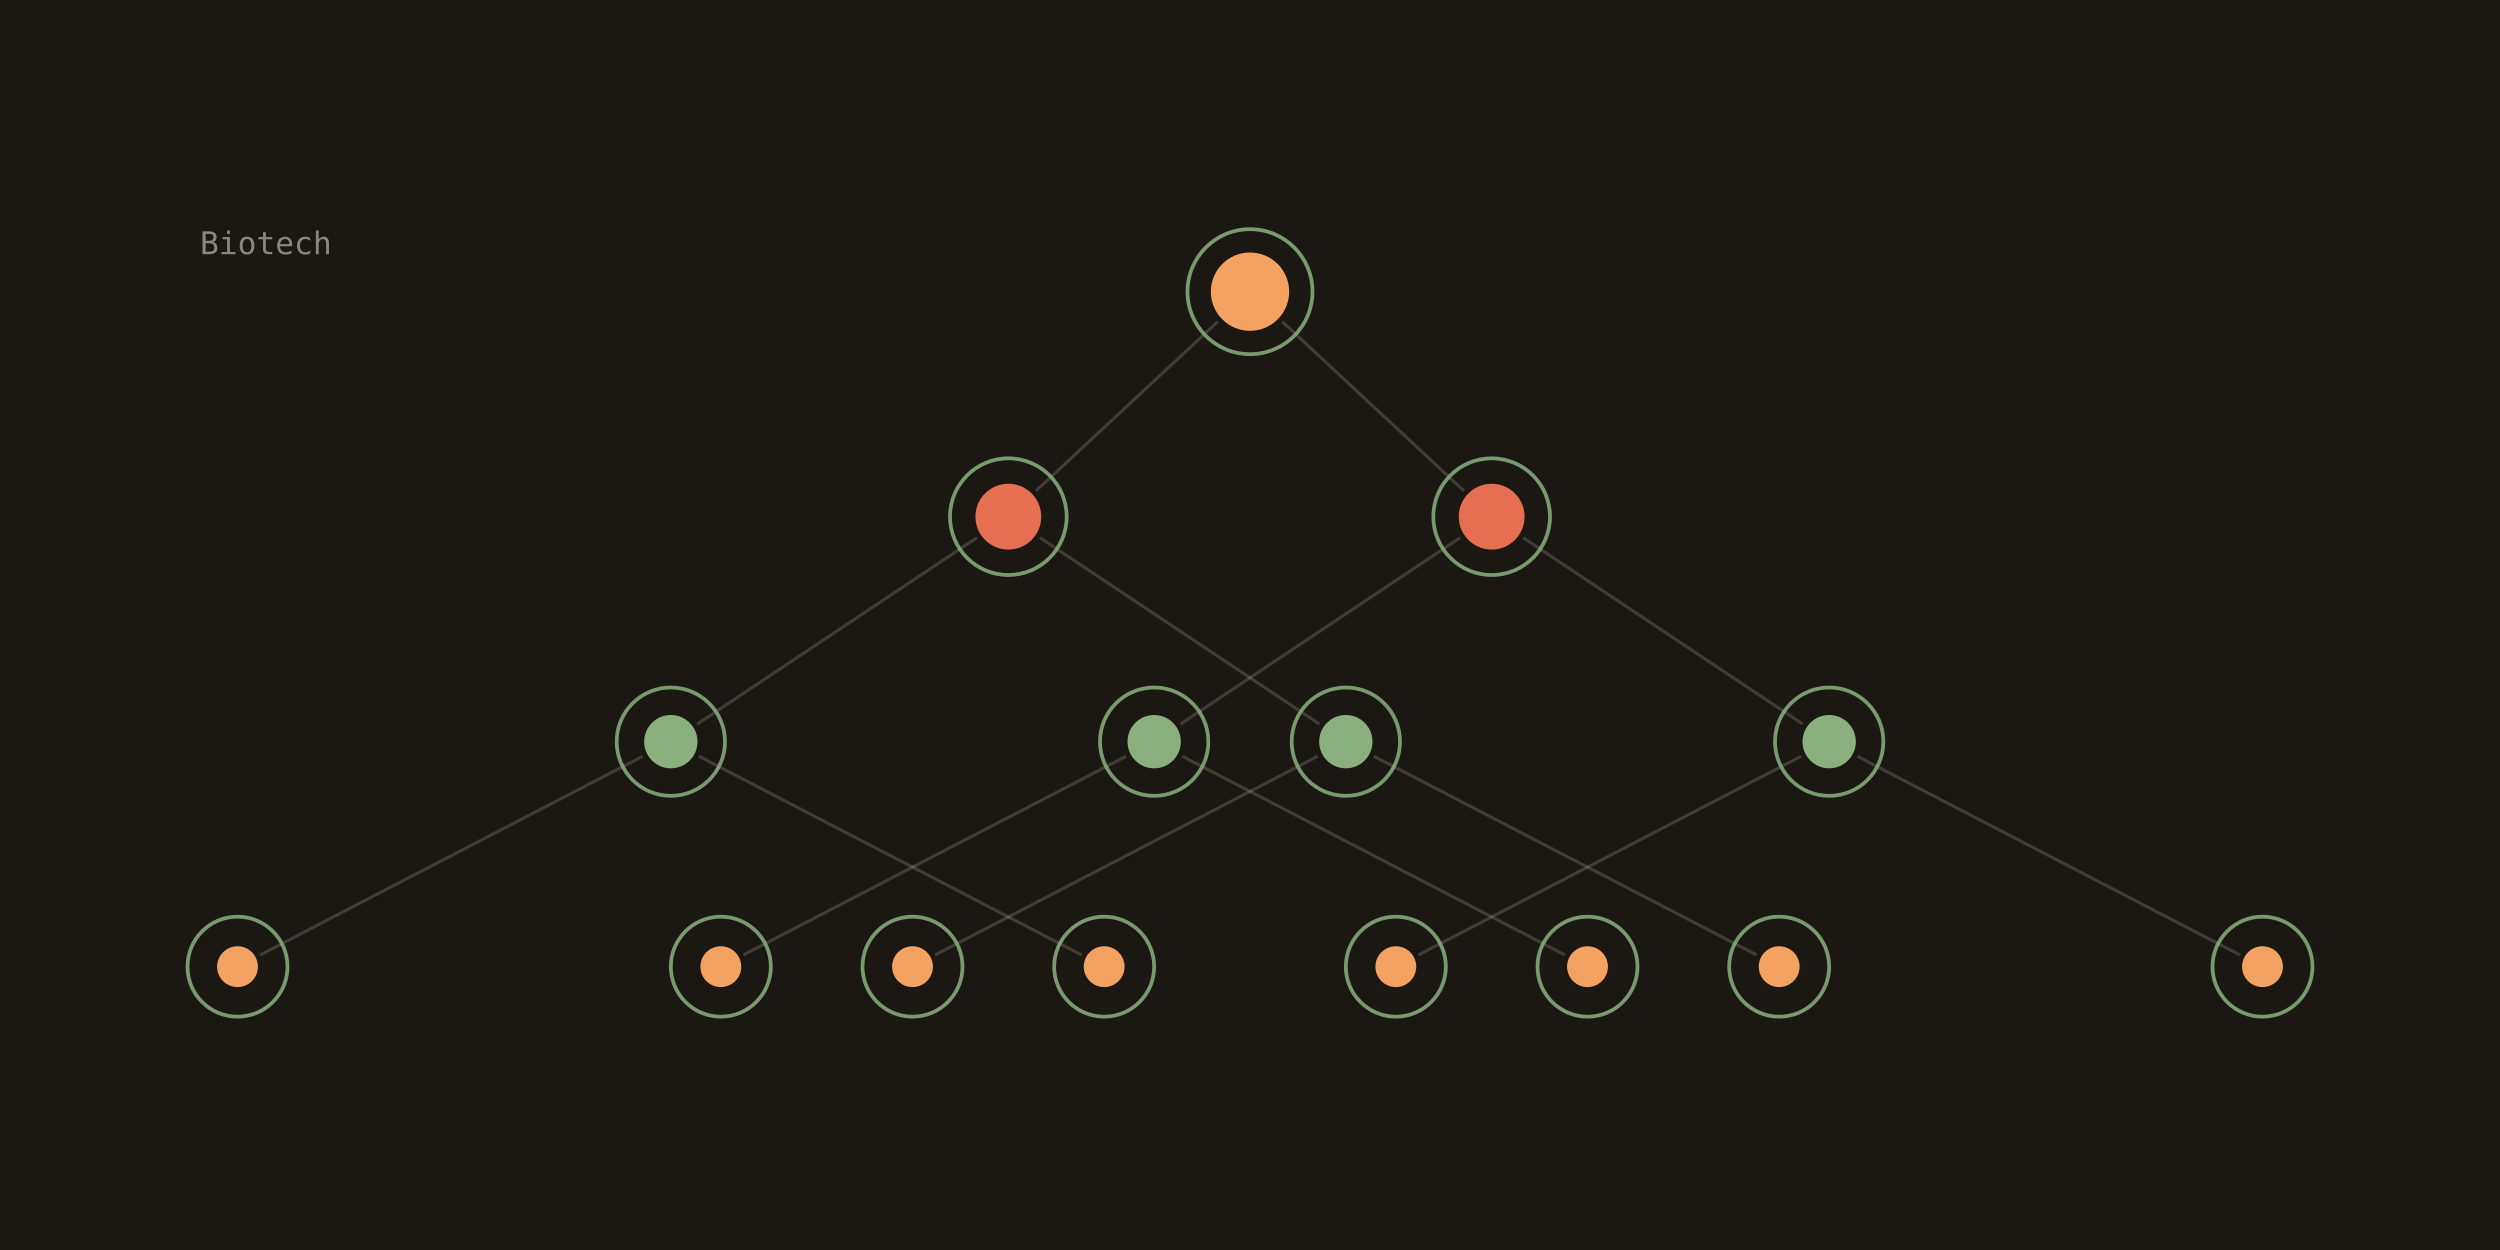
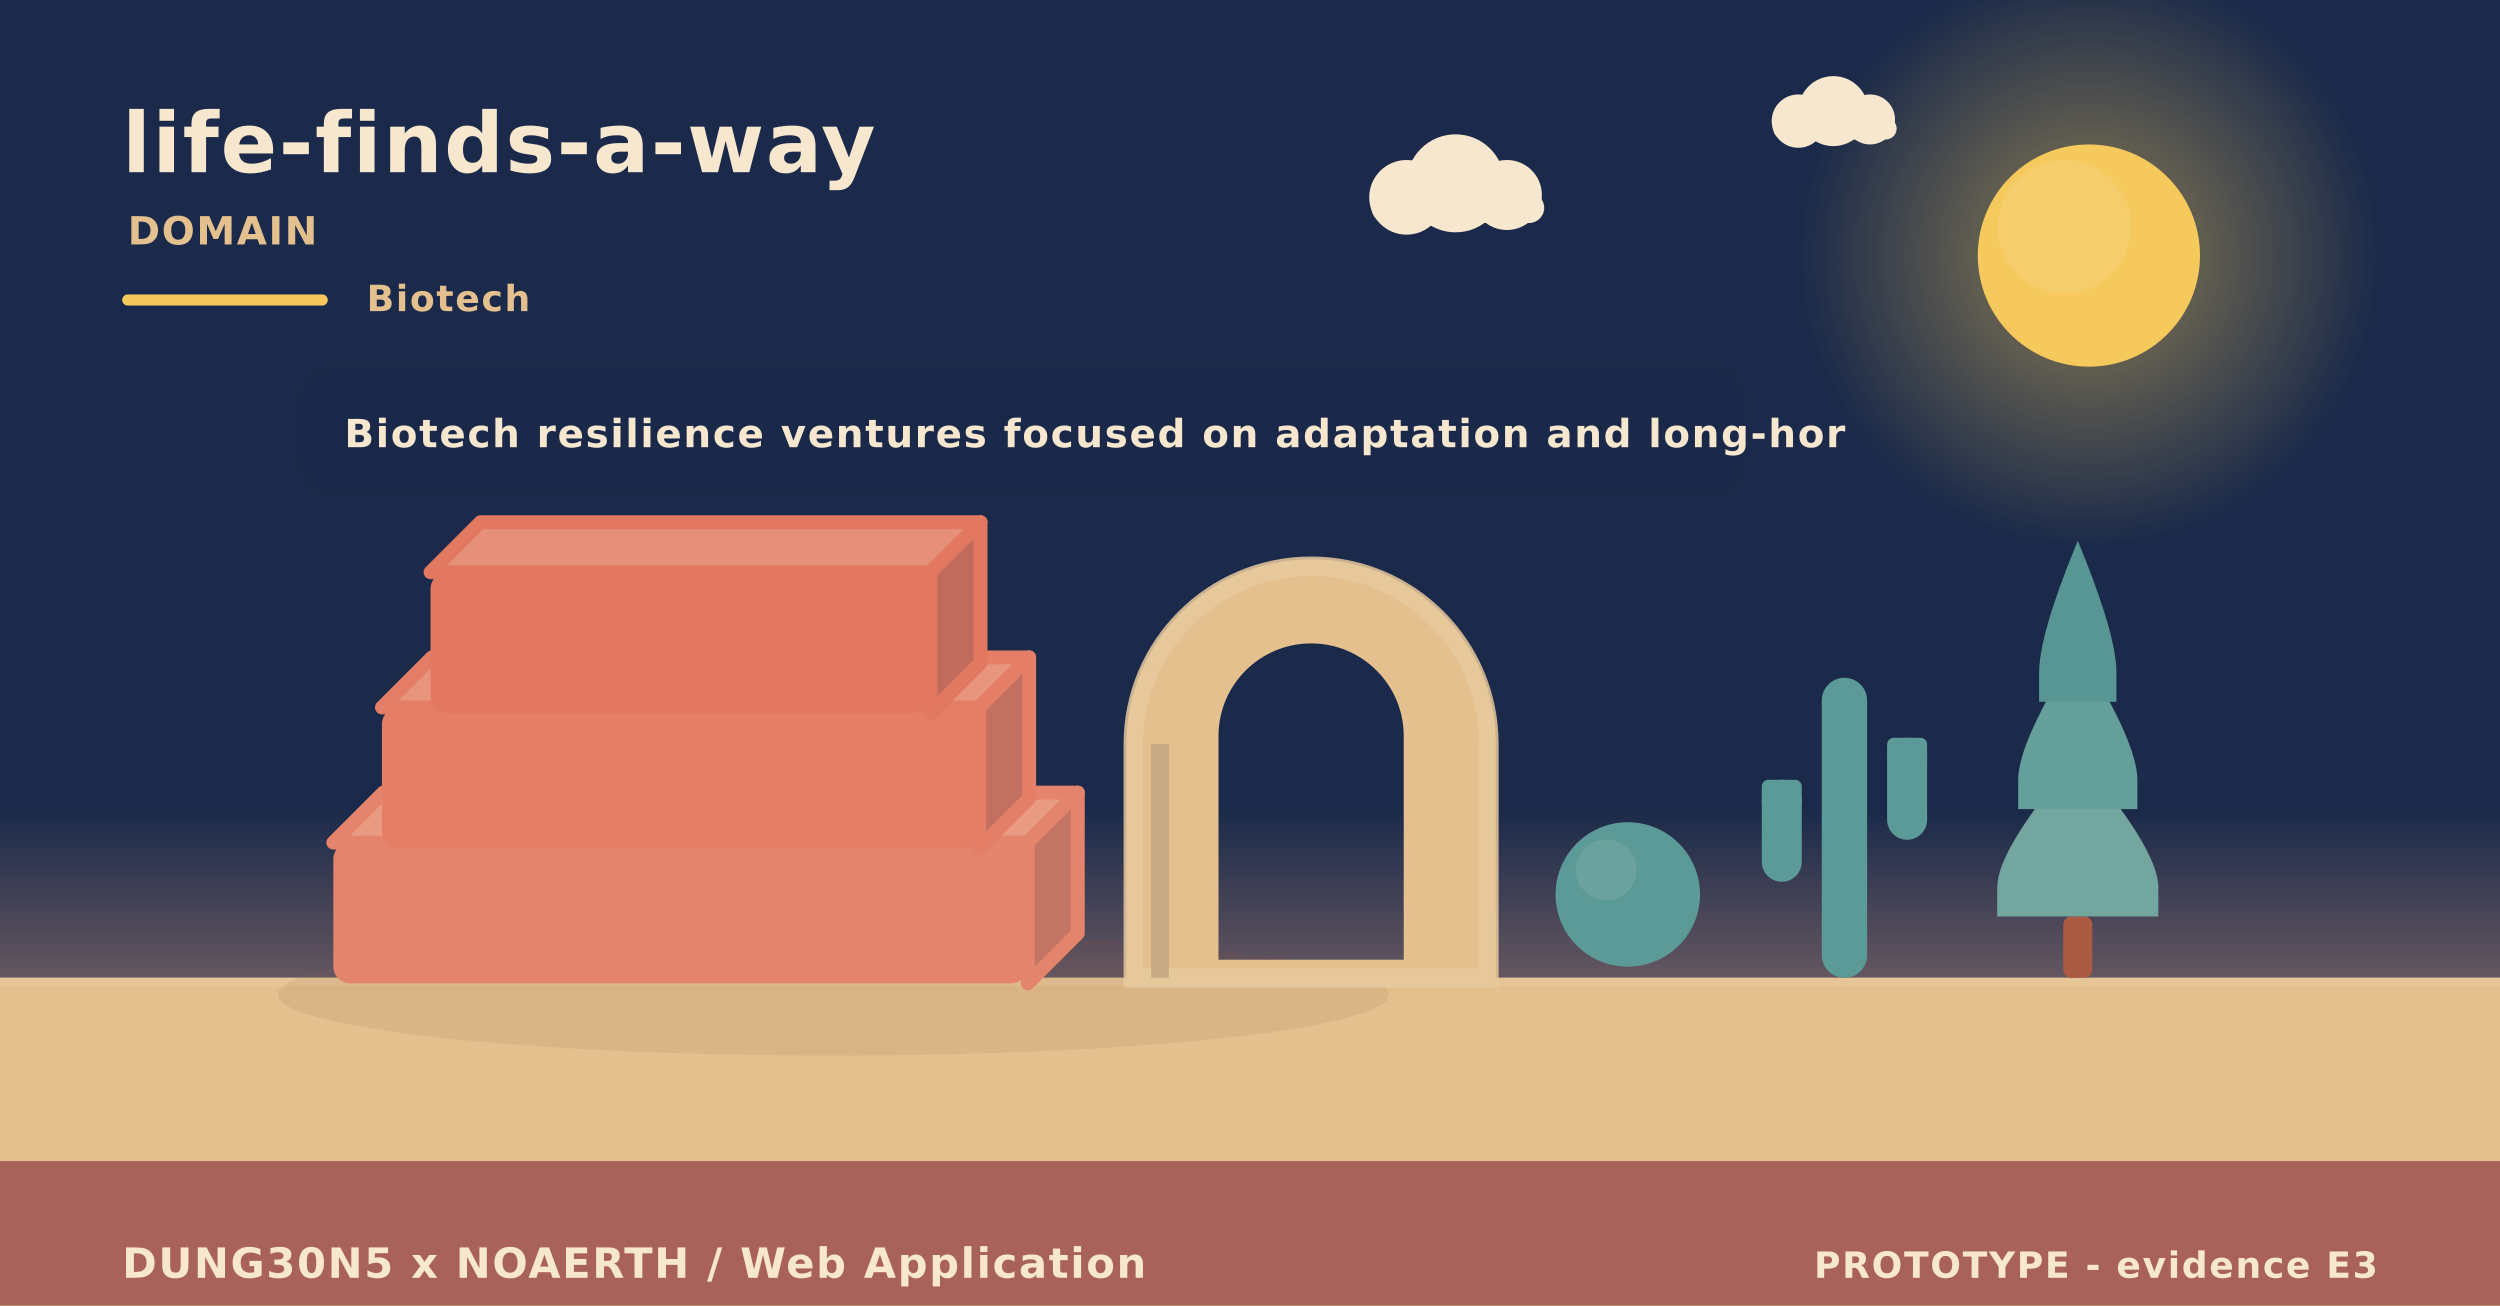
- <svg xmlns="http://www.w3.org/2000/svg" viewBox="0 0 1200 600" width="1200" height="600" role="img" aria-label="life-finds-a-way domain model">
-   <rect width="1200" height="600" fill="#1b1712" />
-   <defs>
-     <linearGradient id="gd" x1="0" y1="0" x2="1" y2="1">
-       <stop offset="0%" stop-color="#f4a261" />
-       <stop offset="100%" stop-color="#e76f51" />
-     </linearGradient>
-   </defs>
-   <line x1="600.00" y1="140.00" x2="716.00" y2="248.00" stroke="rgba(253,246,233,0.300)" stroke-width="1.50" opacity="0.55" />
-   <line x1="600.00" y1="140.00" x2="484.00" y2="248.00" stroke="rgba(253,246,233,0.300)" stroke-width="1.50" opacity="0.55" />
-   <line x1="716.00" y1="248.00" x2="878.00" y2="356.00" stroke="rgba(253,246,233,0.300)" stroke-width="1.50" opacity="0.55" />
-   <line x1="716.00" y1="248.00" x2="554.00" y2="356.00" stroke="rgba(253,246,233,0.300)" stroke-width="1.50" opacity="0.55" />
-   <line x1="484.00" y1="248.00" x2="646.00" y2="356.00" stroke="rgba(253,246,233,0.300)" stroke-width="1.50" opacity="0.55" />
-   <line x1="484.00" y1="248.00" x2="322.00" y2="356.00" stroke="rgba(253,246,233,0.300)" stroke-width="1.50" opacity="0.55" />
-   <line x1="878.00" y1="356.00" x2="1086.00" y2="464.00" stroke="rgba(253,246,233,0.300)" stroke-width="1.50" opacity="0.55" />
-   <line x1="878.00" y1="356.00" x2="670.00" y2="464.00" stroke="rgba(253,246,233,0.300)" stroke-width="1.50" opacity="0.55" />
-   <line x1="554.00" y1="356.00" x2="762.00" y2="464.00" stroke="rgba(253,246,233,0.300)" stroke-width="1.50" opacity="0.55" />
-   <line x1="554.00" y1="356.00" x2="346.00" y2="464.00" stroke="rgba(253,246,233,0.300)" stroke-width="1.50" opacity="0.55" />
-   <line x1="646.00" y1="356.00" x2="854.00" y2="464.00" stroke="rgba(253,246,233,0.300)" stroke-width="1.50" opacity="0.55" />
-   <line x1="646.00" y1="356.00" x2="438.00" y2="464.00" stroke="rgba(253,246,233,0.300)" stroke-width="1.50" opacity="0.55" />
-   <line x1="322.00" y1="356.00" x2="530.00" y2="464.00" stroke="rgba(253,246,233,0.300)" stroke-width="1.50" opacity="0.55" />
-   <line x1="322.00" y1="356.00" x2="114.00" y2="464.00" stroke="rgba(253,246,233,0.300)" stroke-width="1.50" opacity="0.55" />
-   <circle cx="600.00" cy="140.00" r="20.00" fill="#f4a261" opacity="1.00" stroke="#1b1712" stroke-width="2.40" />
+ <svg xmlns="http://www.w3.org/2000/svg" width="900" height="470" viewBox="0 0 900 470" role="img" aria-label="life-finds-a-way - the problem it addresses">
+   <linearGradient id="skym" x1="0" y1="0" x2="0" y2="1">
+     <stop offset="0" stop-color="#1b2a4a" />
+     <stop offset="0.62" stop-color="#1b2a4a" />
+     <stop offset="1" stop-color="#f3ad8a" />
+   </linearGradient>
+   <rect width="900" height="470" fill="url(#skym)" />
+   <radialGradient id="sunm">
+     <stop offset="0.35" stop-color="#f5c95c" stop-opacity="0.34" />
+     <stop offset="1" stop-color="#f5c95c" stop-opacity="0" />
+   </radialGradient>
+   <circle cx="752" cy="92" r="104" fill="url(#sunm)" />
+   <circle cx="752" cy="92" r="40" fill="#f5c95c" />
+   <circle cx="743.2" cy="81.6" r="24" fill="#f5d27e" opacity="0.5" />
  <g>
-     <circle cx="600.00" cy="140.00" r="30.00" fill="none" stroke="#8ab17d" stroke-width="1.80" opacity="0.85" />
-     <animate attributeName="opacity" values="0.25;1.0;0.25" dur="9.875s" begin="0.0s" repeatCount="indefinite" />
+     <circle cx="524" cy="66" r="17.64" fill="#f6e7ce" />
+     <circle cx="506.36" cy="71.04" r="13.44" fill="#f6e7ce" />
+     <circle cx="542.48" cy="70.2" r="12.6" fill="#f6e7ce" />
+     <rect x="493.76" y="69.36" width="62.16" height="10.92" rx="5.46" fill="#f6e7ce" />
+     <animateTransform attributeName="transform" type="translate" values="0 0;24 0;0 0" dur="36s" begin="0s" repeatCount="indefinite" />
  </g>
-   <circle cx="716.00" cy="248.00" r="17.00" fill="#e76f51" opacity="1.00" stroke="#1b1712" stroke-width="2.40" />
  <g>
-     <circle cx="716.00" cy="248.00" r="28.00" fill="none" stroke="#8ab17d" stroke-width="1.80" opacity="0.85" />
-     <animate attributeName="opacity" values="0.25;1.0;0.25" dur="9.875s" begin="0.5s" repeatCount="indefinite" />
+     <circle cx="660" cy="40" r="12.6" fill="#f6e7ce" />
+     <circle cx="647.4" cy="43.6" r="9.6" fill="#f6e7ce" />
+     <circle cx="673.2" cy="43" r="9" fill="#f6e7ce" />
+     <rect x="638.4" y="42.4" width="44.4" height="7.8" rx="3.9" fill="#f6e7ce" />
+     <animateTransform attributeName="transform" type="translate" values="0 0;-18 0;0 0" dur="46s" begin="3s" repeatCount="indefinite" />
  </g>
-   <circle cx="484.00" cy="248.00" r="17.00" fill="#e76f51" opacity="1.00" stroke="#1b1712" stroke-width="2.40" />
-   <g>
-     <circle cx="484.00" cy="248.00" r="28.00" fill="none" stroke="#8ab17d" stroke-width="1.80" opacity="0.85" />
-     <animate attributeName="opacity" values="0.25;1.0;0.25" dur="9.875s" begin="0.62s" repeatCount="indefinite" />
-   </g>
-   <circle cx="878.00" cy="356.00" r="14.00" fill="#8ab17d" opacity="1.00" stroke="#1b1712" stroke-width="2.40" />
-   <g>
-     <circle cx="878.00" cy="356.00" r="26.00" fill="none" stroke="#8ab17d" stroke-width="1.80" opacity="0.85" />
-     <animate attributeName="opacity" values="0.25;1.0;0.25" dur="9.875s" begin="1.0s" repeatCount="indefinite" />
-   </g>
-   <circle cx="554.00" cy="356.00" r="14.00" fill="#8ab17d" opacity="1.00" stroke="#1b1712" stroke-width="2.40" />
-   <g>
-     <circle cx="554.00" cy="356.00" r="26.00" fill="none" stroke="#8ab17d" stroke-width="1.80" opacity="0.85" />
-     <animate attributeName="opacity" values="0.25;1.0;0.25" dur="9.875s" begin="1.12s" repeatCount="indefinite" />
-   </g>
-   <circle cx="646.00" cy="356.00" r="14.00" fill="#8ab17d" opacity="1.00" stroke="#1b1712" stroke-width="2.40" />
-   <g>
-     <circle cx="646.00" cy="356.00" r="26.00" fill="none" stroke="#8ab17d" stroke-width="1.80" opacity="0.85" />
-     <animate attributeName="opacity" values="0.25;1.0;0.25" dur="9.875s" begin="1.24s" repeatCount="indefinite" />
-   </g>
-   <circle cx="322.00" cy="356.00" r="14.00" fill="#8ab17d" opacity="1.00" stroke="#1b1712" stroke-width="2.40" />
-   <g>
-     <circle cx="322.00" cy="356.00" r="26.00" fill="none" stroke="#8ab17d" stroke-width="1.80" opacity="0.85" />
-     <animate attributeName="opacity" values="0.25;1.0;0.25" dur="9.875s" begin="1.36s" repeatCount="indefinite" />
-   </g>
-   <circle cx="1086.00" cy="464.00" r="11.00" fill="#f4a261" opacity="1.00" stroke="#1b1712" stroke-width="2.40" />
-   <g>
-     <circle cx="1086.00" cy="464.00" r="24.00" fill="none" stroke="#8ab17d" stroke-width="1.80" opacity="0.85" />
-     <animate attributeName="opacity" values="0.25;1.0;0.25" dur="9.875s" begin="1.5s" repeatCount="indefinite" />
-   </g>
-   <circle cx="670.00" cy="464.00" r="11.00" fill="#f4a261" opacity="1.00" stroke="#1b1712" stroke-width="2.40" />
-   <g>
-     <circle cx="670.00" cy="464.00" r="24.00" fill="none" stroke="#8ab17d" stroke-width="1.80" opacity="0.85" />
-     <animate attributeName="opacity" values="0.25;1.0;0.25" dur="9.875s" begin="1.62s" repeatCount="indefinite" />
-   </g>
-   <circle cx="762.00" cy="464.00" r="11.00" fill="#f4a261" opacity="1.00" stroke="#1b1712" stroke-width="2.40" />
-   <g>
-     <circle cx="762.00" cy="464.00" r="24.00" fill="none" stroke="#8ab17d" stroke-width="1.80" opacity="0.85" />
-     <animate attributeName="opacity" values="0.25;1.0;0.25" dur="9.875s" begin="1.74s" repeatCount="indefinite" />
-   </g>
-   <circle cx="346.00" cy="464.00" r="11.00" fill="#f4a261" opacity="1.00" stroke="#1b1712" stroke-width="2.40" />
-   <g>
-     <circle cx="346.00" cy="464.00" r="24.00" fill="none" stroke="#8ab17d" stroke-width="1.80" opacity="0.85" />
-     <animate attributeName="opacity" values="0.25;1.0;0.25" dur="9.875s" begin="1.86s" repeatCount="indefinite" />
-   </g>
-   <circle cx="854.00" cy="464.00" r="11.00" fill="#f4a261" opacity="1.00" stroke="#1b1712" stroke-width="2.40" />
-   <g>
-     <circle cx="854.00" cy="464.00" r="24.00" fill="none" stroke="#8ab17d" stroke-width="1.80" opacity="0.85" />
-     <animate attributeName="opacity" values="0.25;1.0;0.25" dur="9.875s" begin="1.98s" repeatCount="indefinite" />
-   </g>
-   <circle cx="438.00" cy="464.00" r="11.00" fill="#f4a261" opacity="1.00" stroke="#1b1712" stroke-width="2.40" />
-   <g>
-     <circle cx="438.00" cy="464.00" r="24.00" fill="none" stroke="#8ab17d" stroke-width="1.80" opacity="0.85" />
-     <animate attributeName="opacity" values="0.25;1.0;0.25" dur="9.875s" begin="2.1s" repeatCount="indefinite" />
-   </g>
-   <circle cx="530.00" cy="464.00" r="11.00" fill="#f4a261" opacity="1.00" stroke="#1b1712" stroke-width="2.40" />
-   <g>
-     <circle cx="530.00" cy="464.00" r="24.00" fill="none" stroke="#8ab17d" stroke-width="1.80" opacity="0.85" />
-     <animate attributeName="opacity" values="0.25;1.0;0.25" dur="9.875s" begin="2.22s" repeatCount="indefinite" />
-   </g>
-   <circle cx="114.00" cy="464.00" r="11.00" fill="#f4a261" opacity="1.00" stroke="#1b1712" stroke-width="2.40" />
-   <g>
-     <circle cx="114.00" cy="464.00" r="24.00" fill="none" stroke="#8ab17d" stroke-width="1.80" opacity="0.85" />
-     <animate attributeName="opacity" values="0.25;1.0;0.25" dur="9.875s" begin="2.34s" repeatCount="indefinite" />
-   </g>
-   <text x="96" y="122" font-family="ui-monospace,Menlo,monospace" font-size="15" fill="rgba(253,246,233,0.500)">Biotech</text>
+   <rect x="0" y="352" width="900" height="118" fill="#e3c08d" />
+   <rect x="0" y="352" width="900" height="3" fill="#e6c596" />
+   <text x="44" y="62" font-family="Verdana,DejaVu Sans,sans-serif" font-size="30" font-weight="700" letter-spacing="0.6" fill="#f6e7ce" text-anchor="start">life-finds-a-way</text>
+   <text x="46" y="88" font-family="Verdana,DejaVu Sans,sans-serif" font-size="14" font-weight="700" letter-spacing="0.6" fill="#e3c08d" text-anchor="start">DOMAIN</text>
+   <rect x="44" y="106" width="74" height="4" rx="2" fill="#f5c95c" />
+   <text x="132" y="112" font-family="Verdana,DejaVu Sans,sans-serif" font-size="13" font-weight="700" letter-spacing="0.6" fill="#e3c08d" text-anchor="start">Biotech</text>
+   <ellipse cx="300" cy="358" rx="200" ry="22" fill="rgba(138,90,68,0.11)" />
+   <path d="M120,303.33 L370,303.33 L388,285.33 L138,285.33 Z" fill="#e99a82" stroke="#e5846c" stroke-width="5" stroke-linejoin="round" />
+   <path d="M370,303.33 L388,285.33 L388,336 L370,354 Z" fill="#c37566" stroke="#e5846c" stroke-width="5" stroke-linejoin="round" />
+   <rect x="120" y="303.33" width="250" height="50.67" rx="6" fill="#e5846c" />
+   <path d="M137.5,254.67 L352.5,254.67 L370.5,236.67 L155.5,236.67 Z" fill="#e8957d" stroke="#e47e66" stroke-width="5" stroke-linejoin="round" />
+   <path d="M352.5,254.67 L370.5,236.67 L370.5,287.33 L352.5,305.33 Z" fill="#c27061" stroke="#e47e66" stroke-width="5" stroke-linejoin="round" />
+   <rect x="137.5" y="254.67" width="215" height="50.67" rx="6" fill="#e47e66" />
+   <path d="M155,206 L335,206 L353,188 L173,188 Z" fill="#e79079" stroke="#e37861" stroke-width="5" stroke-linejoin="round" />
+   <path d="M335,206 L353,188 L353,238.67 L335,256.67 Z" fill="#c16b5d" stroke="#e37861" stroke-width="5" stroke-linejoin="round" />
+   <rect x="155" y="206" width="180" height="50.67" rx="6" fill="#e37861" />
+   <path d="M408,352 L408,267.84 A64,64 0 0 1 536,267.84 L536,352 Z M436.16,348 L436.16,264.97 A35.84,35.84 0 0 1 507.84,264.97 L507.84,348 Z" fill="#e3c08d" fill-rule="evenodd" stroke="#e3c08d" stroke-width="5" stroke-linejoin="round" />
+   <path d="M408,352 L408,267.84 A64,64 0 0 1 536,267.84 L536,352 Z" fill="none" stroke="#e8c99d" stroke-width="7" stroke-linecap="round" opacity="0.85" />
+   <rect x="414.4" y="267.84" width="6.4" height="84.16" fill="#c7ab84" />
+   <circle cx="586" cy="322" r="26" fill="#5b9a97" />
+   <circle cx="578.2" cy="313.16" r="10.92" fill="#7aa9a2" opacity="0.55" />
+   <rect x="655.84" y="244" width="16.32" height="108" rx="8.16" fill="#5b9a97" />
+   <rect x="634.24" y="280.72" width="14.4" height="36.72" rx="7.2" fill="#5b9a97" />
+   <rect x="634.24" y="280.72" width="14.4" height="10.8" rx="2.4" fill="#5b9a97" />
+   <rect x="679.36" y="265.6" width="14.4" height="36.72" rx="7.2" fill="#5b9a97" />
+   <rect x="679.36" y="265.6" width="14.4" height="10.8" rx="2.4" fill="#5b9a97" />
+   <rect x="742.78" y="329.92" width="10.44" height="22.08" rx="2.9" fill="#ac5b43" />
+   <path d="M748,271.96 Q719,305.58 719,319.49 Q719,329.92 719,329.92 L777,329.92 Q777,329.92 777,319.49 Q777,305.58 748,271.96 Z" fill="#74a6a0" />
+   <path d="M748,233.32 Q726.54,266.94 726.54,280.85 Q726.54,291.28 726.54,291.28 L769.46,291.28 Q769.46,291.28 769.46,280.85 Q769.46,266.94 748,233.32 Z" fill="#649f9a" />
+   <path d="M748,194.68 Q734.08,228.3 734.08,242.21 Q734.08,252.64 734.08,252.64 L761.92,252.64 Q761.92,252.64 761.92,242.21 Q761.92,228.3 748,194.68 Z" fill="#589694" />
+   <rect x="108" y="132" width="520" height="46" rx="12" fill="rgba(27,42,74,0.42)" opacity="0.94" />
+   <text x="124" y="161" font-family="Verdana,DejaVu Sans,sans-serif" font-size="14" font-weight="700" letter-spacing="0.6" fill="#f6e7ce" text-anchor="start">Biotech resilience ventures focused on adaptation and long-hor</text>
+   <rect x="0" y="418" width="900" height="52" rx="0" fill="#a65c56" opacity="0.94" />
+   <text x="44" y="460" font-family="Verdana,DejaVu Sans,sans-serif" font-size="15" font-weight="700" letter-spacing="0.6" fill="#f6e7ce" text-anchor="start">DUNG30N5 x NOAERTH  /  Web Application</text>
+   <text x="856" y="460" font-family="Verdana,DejaVu Sans,sans-serif" font-size="13" font-weight="700" letter-spacing="0.6" fill="#f6e7ce" text-anchor="end">PROTOTYPE  -  evidence E3</text>
</svg>
